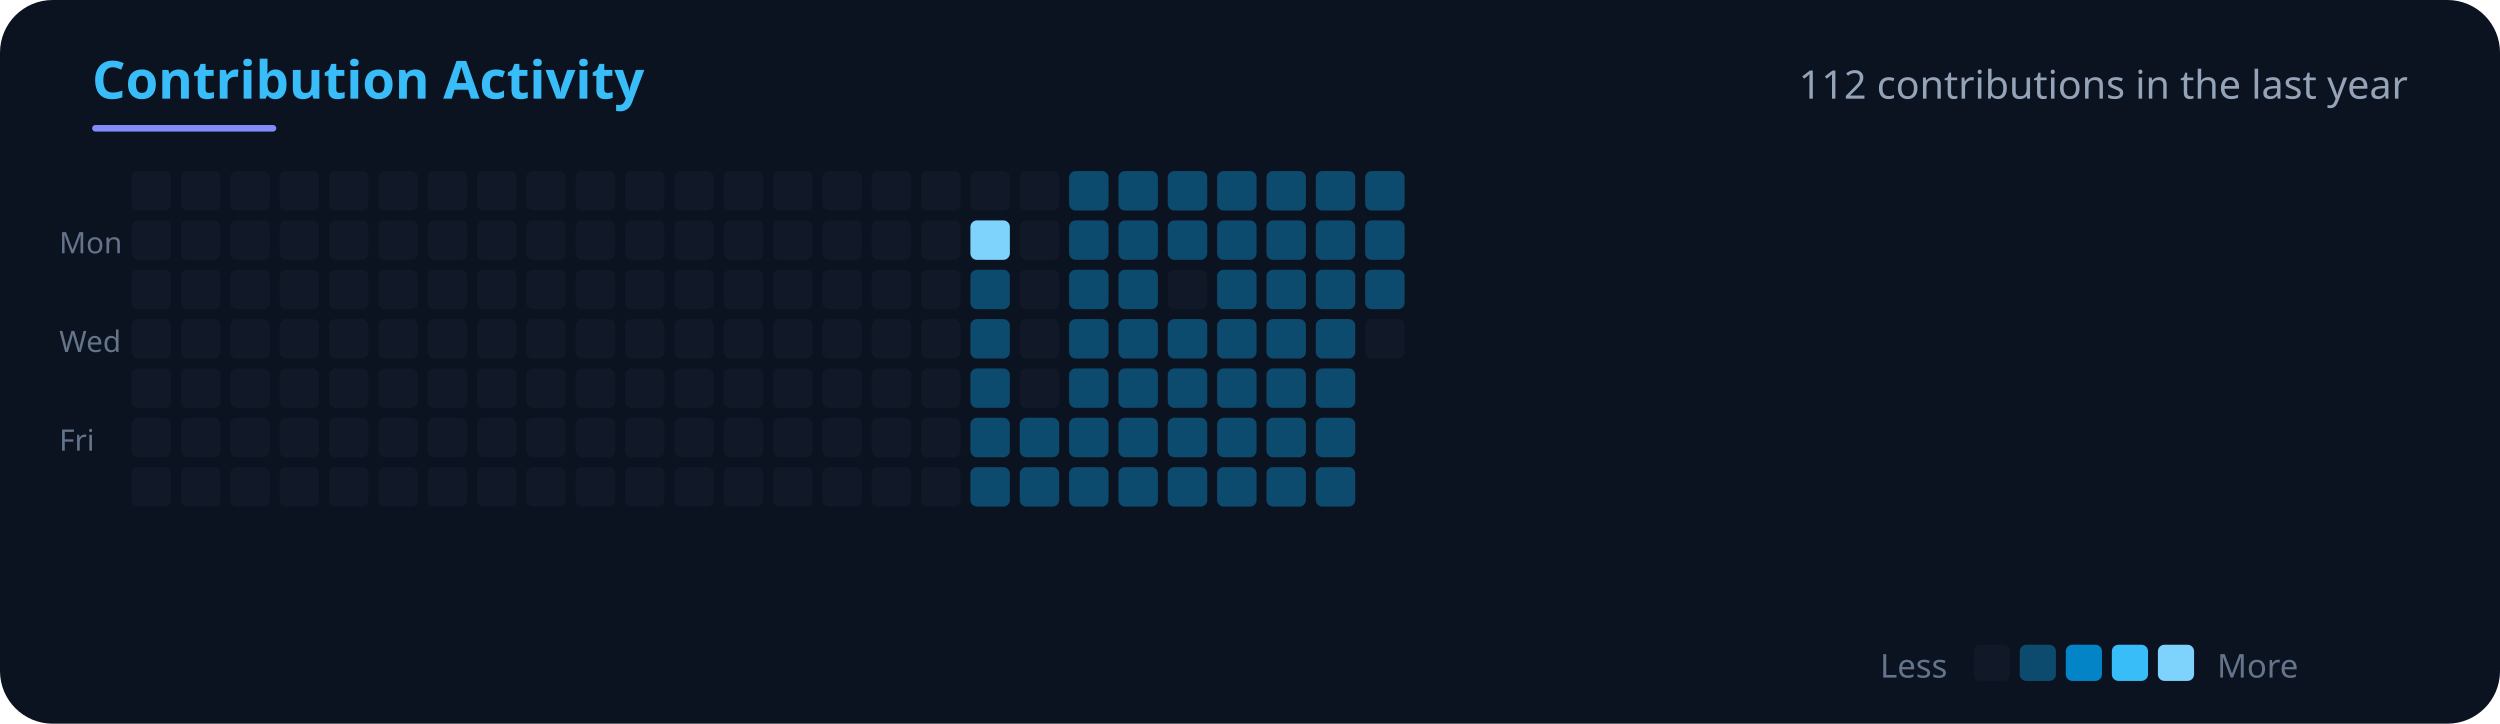
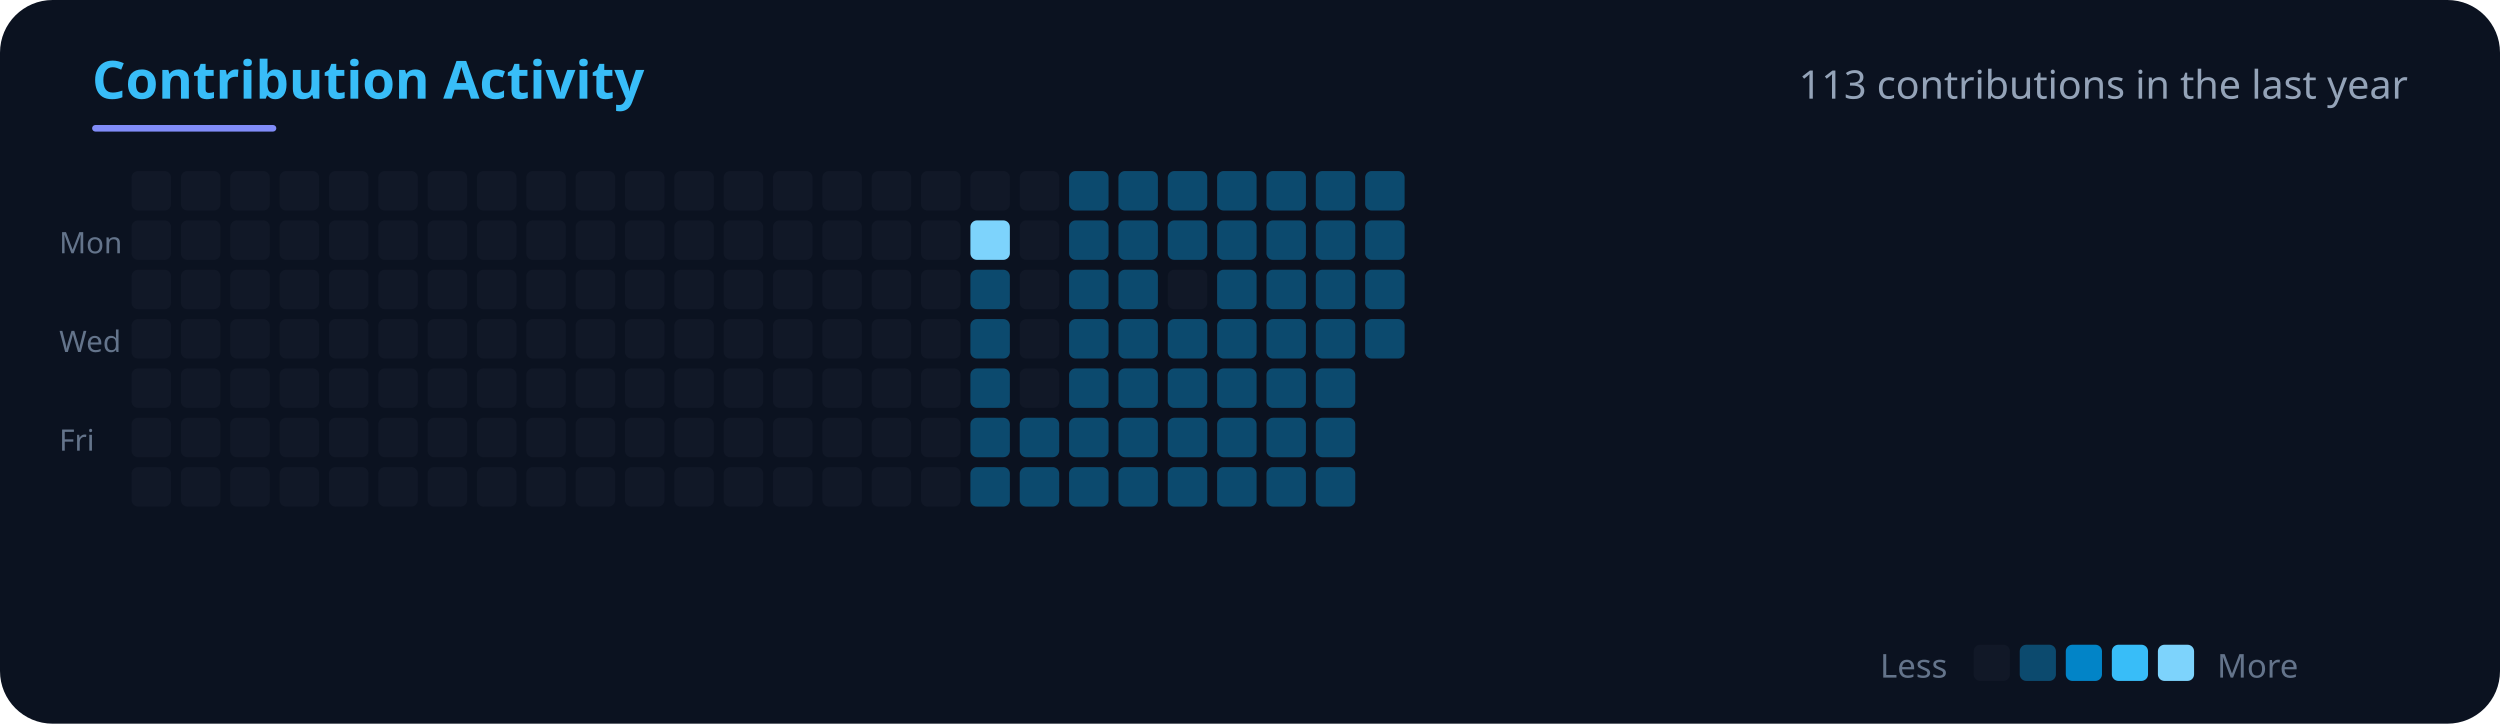
<svg xmlns="http://www.w3.org/2000/svg" width="760" height="220" viewBox="0 0 760 220" role="img">
  <rect width="100%" height="100%" rx="16" fill="#0B1220" />
  <text x="28" y="30" fill="#38BDF8" font-family="Segoe UI, Ubuntu, sans-serif" font-size="16" font-weight="700">Contribution Activity</text>
-   <text x="732" y="30" text-anchor="end" fill="#94A3B8" font-family="Segoe UI, Ubuntu, sans-serif" font-size="12">112 contributions in the last year</text>
+   <text x="732" y="30" text-anchor="end" fill="#94A3B8" font-family="Segoe UI, Ubuntu, sans-serif" font-size="12">113 contributions in the last year</text>
  <rect x="28" y="38" width="56" height="2" rx="1" fill="#818CF8" />
  <text x="18" y="77" fill="#64748B" font-family="Segoe UI, Ubuntu, sans-serif" font-size="9">Mon</text>
  <text x="18" y="107" fill="#64748B" font-family="Segoe UI, Ubuntu, sans-serif" font-size="9">Wed</text>
  <text x="18" y="137" fill="#64748B" font-family="Segoe UI, Ubuntu, sans-serif" font-size="9">Fri</text>
  <rect x="40" y="52" width="12" height="12" rx="2" fill="#111827" />
  <rect x="40" y="67" width="12" height="12" rx="2" fill="#111827" />
  <rect x="40" y="82" width="12" height="12" rx="2" fill="#111827" />
  <rect x="40" y="97" width="12" height="12" rx="2" fill="#111827" />
  <rect x="40" y="112" width="12" height="12" rx="2" fill="#111827" />
  <rect x="40" y="127" width="12" height="12" rx="2" fill="#111827" />
  <rect x="40" y="142" width="12" height="12" rx="2" fill="#111827" />
  <rect x="55" y="52" width="12" height="12" rx="2" fill="#111827" />
  <rect x="55" y="67" width="12" height="12" rx="2" fill="#111827" />
  <rect x="55" y="82" width="12" height="12" rx="2" fill="#111827" />
  <rect x="55" y="97" width="12" height="12" rx="2" fill="#111827" />
  <rect x="55" y="112" width="12" height="12" rx="2" fill="#111827" />
  <rect x="55" y="127" width="12" height="12" rx="2" fill="#111827" />
  <rect x="55" y="142" width="12" height="12" rx="2" fill="#111827" />
  <rect x="70" y="52" width="12" height="12" rx="2" fill="#111827" />
  <rect x="70" y="67" width="12" height="12" rx="2" fill="#111827" />
  <rect x="70" y="82" width="12" height="12" rx="2" fill="#111827" />
  <rect x="70" y="97" width="12" height="12" rx="2" fill="#111827" />
  <rect x="70" y="112" width="12" height="12" rx="2" fill="#111827" />
  <rect x="70" y="127" width="12" height="12" rx="2" fill="#111827" />
  <rect x="70" y="142" width="12" height="12" rx="2" fill="#111827" />
  <rect x="85" y="52" width="12" height="12" rx="2" fill="#111827" />
  <rect x="85" y="67" width="12" height="12" rx="2" fill="#111827" />
  <rect x="85" y="82" width="12" height="12" rx="2" fill="#111827" />
  <rect x="85" y="97" width="12" height="12" rx="2" fill="#111827" />
  <rect x="85" y="112" width="12" height="12" rx="2" fill="#111827" />
  <rect x="85" y="127" width="12" height="12" rx="2" fill="#111827" />
  <rect x="85" y="142" width="12" height="12" rx="2" fill="#111827" />
  <rect x="100" y="52" width="12" height="12" rx="2" fill="#111827" />
  <rect x="100" y="67" width="12" height="12" rx="2" fill="#111827" />
  <rect x="100" y="82" width="12" height="12" rx="2" fill="#111827" />
  <rect x="100" y="97" width="12" height="12" rx="2" fill="#111827" />
  <rect x="100" y="112" width="12" height="12" rx="2" fill="#111827" />
  <rect x="100" y="127" width="12" height="12" rx="2" fill="#111827" />
  <rect x="100" y="142" width="12" height="12" rx="2" fill="#111827" />
  <rect x="115" y="52" width="12" height="12" rx="2" fill="#111827" />
  <rect x="115" y="67" width="12" height="12" rx="2" fill="#111827" />
  <rect x="115" y="82" width="12" height="12" rx="2" fill="#111827" />
  <rect x="115" y="97" width="12" height="12" rx="2" fill="#111827" />
  <rect x="115" y="112" width="12" height="12" rx="2" fill="#111827" />
  <rect x="115" y="127" width="12" height="12" rx="2" fill="#111827" />
  <rect x="115" y="142" width="12" height="12" rx="2" fill="#111827" />
  <rect x="130" y="52" width="12" height="12" rx="2" fill="#111827" />
  <rect x="130" y="67" width="12" height="12" rx="2" fill="#111827" />
  <rect x="130" y="82" width="12" height="12" rx="2" fill="#111827" />
  <rect x="130" y="97" width="12" height="12" rx="2" fill="#111827" />
  <rect x="130" y="112" width="12" height="12" rx="2" fill="#111827" />
  <rect x="130" y="127" width="12" height="12" rx="2" fill="#111827" />
  <rect x="130" y="142" width="12" height="12" rx="2" fill="#111827" />
  <rect x="145" y="52" width="12" height="12" rx="2" fill="#111827" />
  <rect x="145" y="67" width="12" height="12" rx="2" fill="#111827" />
  <rect x="145" y="82" width="12" height="12" rx="2" fill="#111827" />
  <rect x="145" y="97" width="12" height="12" rx="2" fill="#111827" />
  <rect x="145" y="112" width="12" height="12" rx="2" fill="#111827" />
  <rect x="145" y="127" width="12" height="12" rx="2" fill="#111827" />
  <rect x="145" y="142" width="12" height="12" rx="2" fill="#111827" />
  <rect x="160" y="52" width="12" height="12" rx="2" fill="#111827" />
  <rect x="160" y="67" width="12" height="12" rx="2" fill="#111827" />
  <rect x="160" y="82" width="12" height="12" rx="2" fill="#111827" />
  <rect x="160" y="97" width="12" height="12" rx="2" fill="#111827" />
  <rect x="160" y="112" width="12" height="12" rx="2" fill="#111827" />
  <rect x="160" y="127" width="12" height="12" rx="2" fill="#111827" />
  <rect x="160" y="142" width="12" height="12" rx="2" fill="#111827" />
  <rect x="175" y="52" width="12" height="12" rx="2" fill="#111827" />
  <rect x="175" y="67" width="12" height="12" rx="2" fill="#111827" />
  <rect x="175" y="82" width="12" height="12" rx="2" fill="#111827" />
  <rect x="175" y="97" width="12" height="12" rx="2" fill="#111827" />
  <rect x="175" y="112" width="12" height="12" rx="2" fill="#111827" />
  <rect x="175" y="127" width="12" height="12" rx="2" fill="#111827" />
  <rect x="175" y="142" width="12" height="12" rx="2" fill="#111827" />
  <rect x="190" y="52" width="12" height="12" rx="2" fill="#111827" />
  <rect x="190" y="67" width="12" height="12" rx="2" fill="#111827" />
  <rect x="190" y="82" width="12" height="12" rx="2" fill="#111827" />
  <rect x="190" y="97" width="12" height="12" rx="2" fill="#111827" />
  <rect x="190" y="112" width="12" height="12" rx="2" fill="#111827" />
  <rect x="190" y="127" width="12" height="12" rx="2" fill="#111827" />
  <rect x="190" y="142" width="12" height="12" rx="2" fill="#111827" />
  <rect x="205" y="52" width="12" height="12" rx="2" fill="#111827" />
  <rect x="205" y="67" width="12" height="12" rx="2" fill="#111827" />
  <rect x="205" y="82" width="12" height="12" rx="2" fill="#111827" />
  <rect x="205" y="97" width="12" height="12" rx="2" fill="#111827" />
  <rect x="205" y="112" width="12" height="12" rx="2" fill="#111827" />
  <rect x="205" y="127" width="12" height="12" rx="2" fill="#111827" />
  <rect x="205" y="142" width="12" height="12" rx="2" fill="#111827" />
  <rect x="220" y="52" width="12" height="12" rx="2" fill="#111827" />
  <rect x="220" y="67" width="12" height="12" rx="2" fill="#111827" />
  <rect x="220" y="82" width="12" height="12" rx="2" fill="#111827" />
  <rect x="220" y="97" width="12" height="12" rx="2" fill="#111827" />
  <rect x="220" y="112" width="12" height="12" rx="2" fill="#111827" />
  <rect x="220" y="127" width="12" height="12" rx="2" fill="#111827" />
  <rect x="220" y="142" width="12" height="12" rx="2" fill="#111827" />
  <rect x="235" y="52" width="12" height="12" rx="2" fill="#111827" />
  <rect x="235" y="67" width="12" height="12" rx="2" fill="#111827" />
  <rect x="235" y="82" width="12" height="12" rx="2" fill="#111827" />
  <rect x="235" y="97" width="12" height="12" rx="2" fill="#111827" />
  <rect x="235" y="112" width="12" height="12" rx="2" fill="#111827" />
  <rect x="235" y="127" width="12" height="12" rx="2" fill="#111827" />
  <rect x="235" y="142" width="12" height="12" rx="2" fill="#111827" />
  <rect x="250" y="52" width="12" height="12" rx="2" fill="#111827" />
  <rect x="250" y="67" width="12" height="12" rx="2" fill="#111827" />
  <rect x="250" y="82" width="12" height="12" rx="2" fill="#111827" />
  <rect x="250" y="97" width="12" height="12" rx="2" fill="#111827" />
  <rect x="250" y="112" width="12" height="12" rx="2" fill="#111827" />
  <rect x="250" y="127" width="12" height="12" rx="2" fill="#111827" />
  <rect x="250" y="142" width="12" height="12" rx="2" fill="#111827" />
  <rect x="265" y="52" width="12" height="12" rx="2" fill="#111827" />
  <rect x="265" y="67" width="12" height="12" rx="2" fill="#111827" />
  <rect x="265" y="82" width="12" height="12" rx="2" fill="#111827" />
  <rect x="265" y="97" width="12" height="12" rx="2" fill="#111827" />
  <rect x="265" y="112" width="12" height="12" rx="2" fill="#111827" />
  <rect x="265" y="127" width="12" height="12" rx="2" fill="#111827" />
  <rect x="265" y="142" width="12" height="12" rx="2" fill="#111827" />
  <rect x="280" y="52" width="12" height="12" rx="2" fill="#111827" />
  <rect x="280" y="67" width="12" height="12" rx="2" fill="#111827" />
  <rect x="280" y="82" width="12" height="12" rx="2" fill="#111827" />
  <rect x="280" y="97" width="12" height="12" rx="2" fill="#111827" />
  <rect x="280" y="112" width="12" height="12" rx="2" fill="#111827" />
  <rect x="280" y="127" width="12" height="12" rx="2" fill="#111827" />
  <rect x="280" y="142" width="12" height="12" rx="2" fill="#111827" />
  <rect x="295" y="52" width="12" height="12" rx="2" fill="#111827" />
  <rect x="295" y="67" width="12" height="12" rx="2" fill="#7DD3FC" />
  <rect x="295" y="82" width="12" height="12" rx="2" fill="#0C4A6E" />
  <rect x="295" y="97" width="12" height="12" rx="2" fill="#0C4A6E" />
  <rect x="295" y="112" width="12" height="12" rx="2" fill="#0C4A6E" />
  <rect x="295" y="127" width="12" height="12" rx="2" fill="#0C4A6E" />
  <rect x="295" y="142" width="12" height="12" rx="2" fill="#0C4A6E" />
  <rect x="310" y="52" width="12" height="12" rx="2" fill="#111827" />
  <rect x="310" y="67" width="12" height="12" rx="2" fill="#111827" />
  <rect x="310" y="82" width="12" height="12" rx="2" fill="#111827" />
  <rect x="310" y="97" width="12" height="12" rx="2" fill="#111827" />
  <rect x="310" y="112" width="12" height="12" rx="2" fill="#111827" />
  <rect x="310" y="127" width="12" height="12" rx="2" fill="#0C4A6E" />
  <rect x="310" y="142" width="12" height="12" rx="2" fill="#0C4A6E" />
  <rect x="325" y="52" width="12" height="12" rx="2" fill="#0C4A6E" />
  <rect x="325" y="67" width="12" height="12" rx="2" fill="#0C4A6E" />
  <rect x="325" y="82" width="12" height="12" rx="2" fill="#0C4A6E" />
  <rect x="325" y="97" width="12" height="12" rx="2" fill="#0C4A6E" />
  <rect x="325" y="112" width="12" height="12" rx="2" fill="#0C4A6E" />
  <rect x="325" y="127" width="12" height="12" rx="2" fill="#0C4A6E" />
  <rect x="325" y="142" width="12" height="12" rx="2" fill="#0C4A6E" />
  <rect x="340" y="52" width="12" height="12" rx="2" fill="#0C4A6E" />
  <rect x="340" y="67" width="12" height="12" rx="2" fill="#0C4A6E" />
  <rect x="340" y="82" width="12" height="12" rx="2" fill="#0C4A6E" />
  <rect x="340" y="97" width="12" height="12" rx="2" fill="#0C4A6E" />
  <rect x="340" y="112" width="12" height="12" rx="2" fill="#0C4A6E" />
  <rect x="340" y="127" width="12" height="12" rx="2" fill="#0C4A6E" />
  <rect x="340" y="142" width="12" height="12" rx="2" fill="#0C4A6E" />
  <rect x="355" y="52" width="12" height="12" rx="2" fill="#0C4A6E" />
  <rect x="355" y="67" width="12" height="12" rx="2" fill="#0C4A6E" />
  <rect x="355" y="82" width="12" height="12" rx="2" fill="#111827" />
  <rect x="355" y="97" width="12" height="12" rx="2" fill="#0C4A6E" />
  <rect x="355" y="112" width="12" height="12" rx="2" fill="#0C4A6E" />
  <rect x="355" y="127" width="12" height="12" rx="2" fill="#0C4A6E" />
  <rect x="355" y="142" width="12" height="12" rx="2" fill="#0C4A6E" />
  <rect x="370" y="52" width="12" height="12" rx="2" fill="#0C4A6E" />
  <rect x="370" y="67" width="12" height="12" rx="2" fill="#0C4A6E" />
  <rect x="370" y="82" width="12" height="12" rx="2" fill="#0C4A6E" />
  <rect x="370" y="97" width="12" height="12" rx="2" fill="#0C4A6E" />
  <rect x="370" y="112" width="12" height="12" rx="2" fill="#0C4A6E" />
  <rect x="370" y="127" width="12" height="12" rx="2" fill="#0C4A6E" />
  <rect x="370" y="142" width="12" height="12" rx="2" fill="#0C4A6E" />
  <rect x="385" y="52" width="12" height="12" rx="2" fill="#0C4A6E" />
  <rect x="385" y="67" width="12" height="12" rx="2" fill="#0C4A6E" />
  <rect x="385" y="82" width="12" height="12" rx="2" fill="#0C4A6E" />
  <rect x="385" y="97" width="12" height="12" rx="2" fill="#0C4A6E" />
  <rect x="385" y="112" width="12" height="12" rx="2" fill="#0C4A6E" />
  <rect x="385" y="127" width="12" height="12" rx="2" fill="#0C4A6E" />
  <rect x="385" y="142" width="12" height="12" rx="2" fill="#0C4A6E" />
  <rect x="400" y="52" width="12" height="12" rx="2" fill="#0C4A6E" />
  <rect x="400" y="67" width="12" height="12" rx="2" fill="#0C4A6E" />
  <rect x="400" y="82" width="12" height="12" rx="2" fill="#0C4A6E" />
  <rect x="400" y="97" width="12" height="12" rx="2" fill="#0C4A6E" />
  <rect x="400" y="112" width="12" height="12" rx="2" fill="#0C4A6E" />
  <rect x="400" y="127" width="12" height="12" rx="2" fill="#0C4A6E" />
  <rect x="400" y="142" width="12" height="12" rx="2" fill="#0C4A6E" />
  <rect x="415" y="52" width="12" height="12" rx="2" fill="#0C4A6E" />
  <rect x="415" y="67" width="12" height="12" rx="2" fill="#0C4A6E" />
  <rect x="415" y="82" width="12" height="12" rx="2" fill="#0C4A6E" />
-   <rect x="415" y="97" width="12" height="12" rx="2" fill="#111827" />
+   <rect x="415" y="97" width="12" height="12" rx="2" fill="#0C4A6E" />
  <text x="592" y="206" text-anchor="end" fill="#64748B" font-size="10" font-family="Segoe UI, Ubuntu, sans-serif">Less</text>
  <rect x="600" y="196" width="11" height="11" rx="2" fill="#111827" />
  <rect x="614" y="196" width="11" height="11" rx="2" fill="#0C4A6E" />
  <rect x="628" y="196" width="11" height="11" rx="2" fill="#0284C7" />
  <rect x="642" y="196" width="11" height="11" rx="2" fill="#38BDF8" />
  <rect x="656" y="196" width="11" height="11" rx="2" fill="#7DD3FC" />
  <text x="674" y="206" fill="#64748B" font-size="10" font-family="Segoe UI, Ubuntu, sans-serif">More</text>
</svg>
